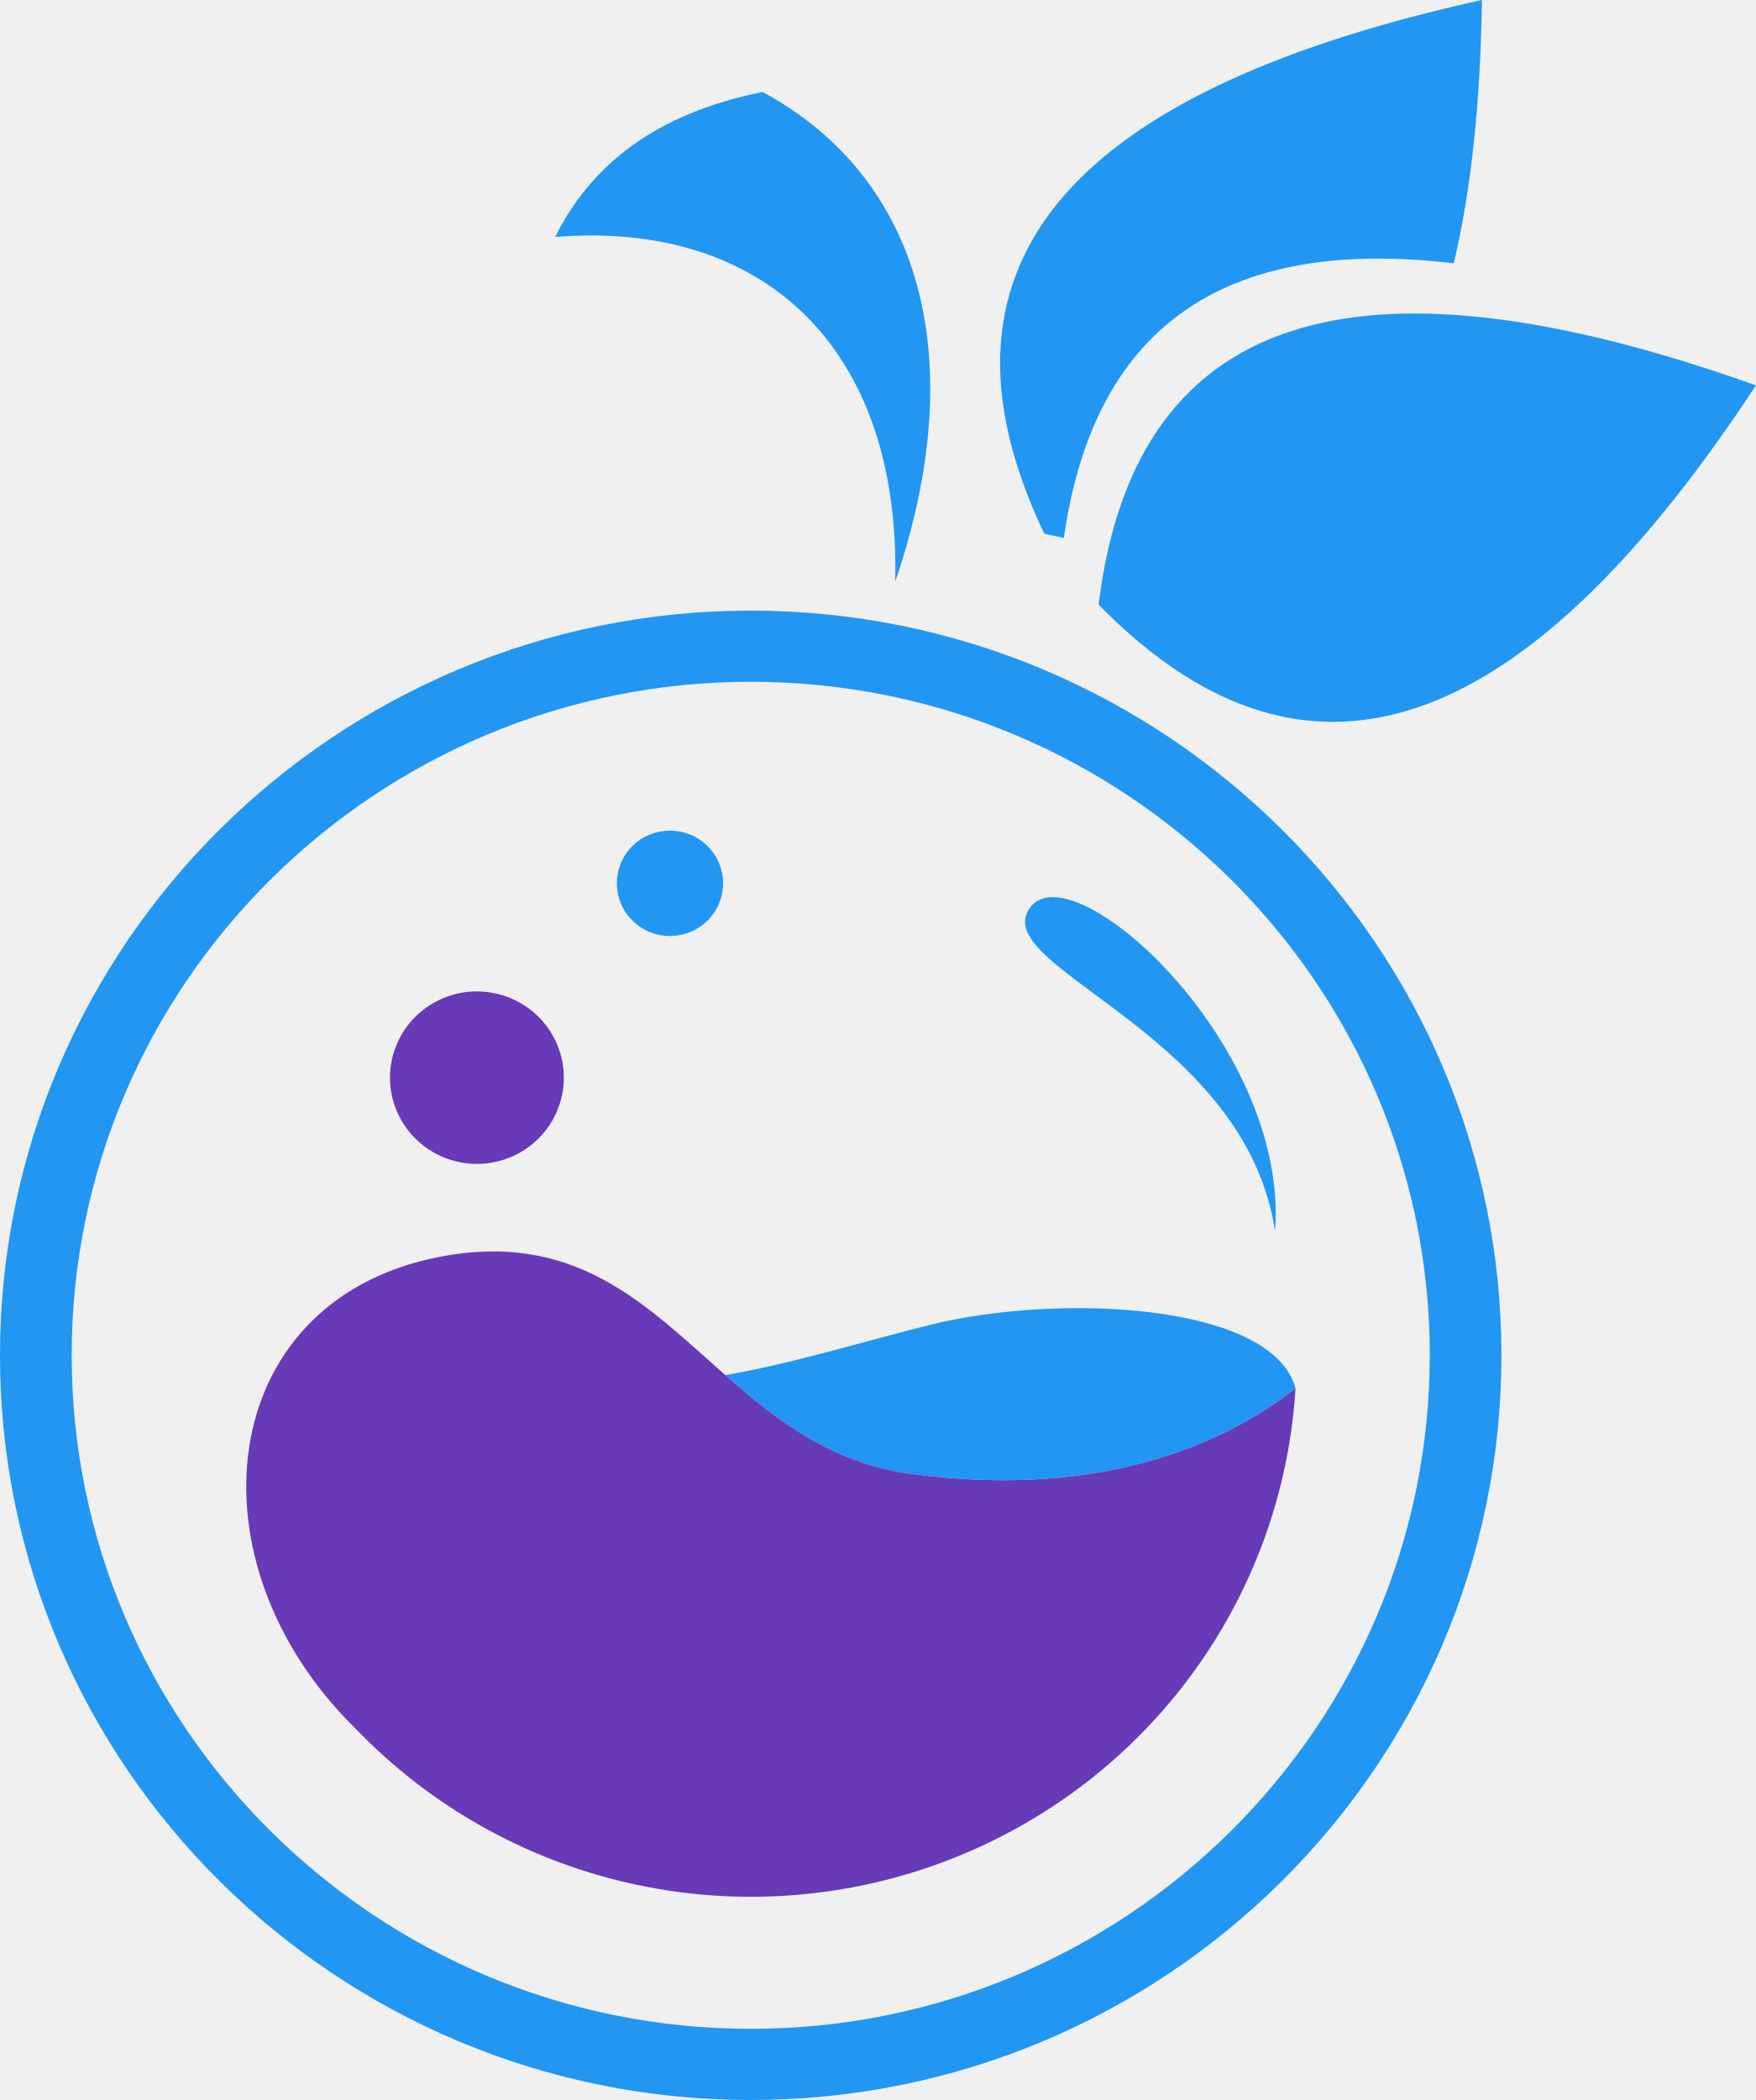
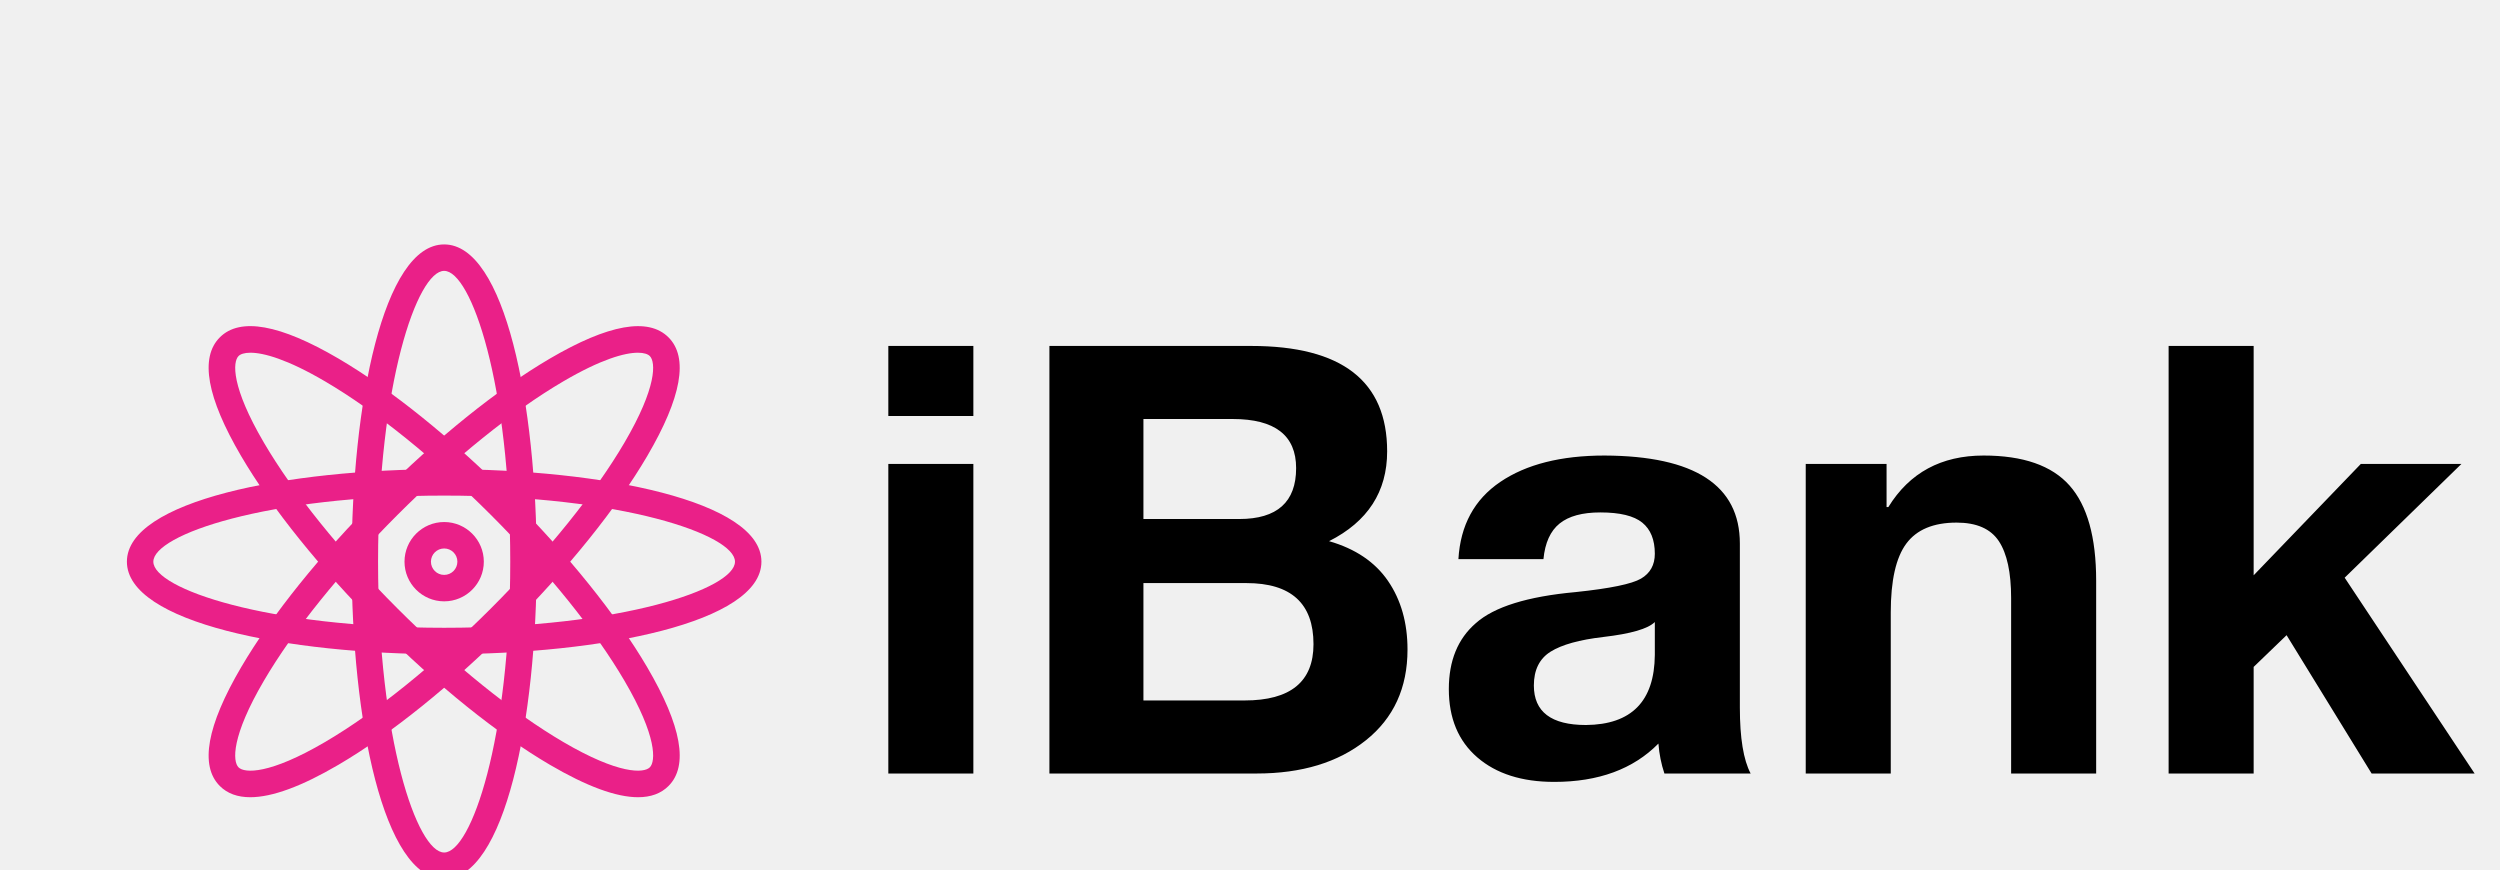
- <svg xmlns="http://www.w3.org/2000/svg" width="46" height="55" viewBox="0 0 46 55" fill="none">
-   <g clip-path="url(#clip0)">
-     <path d="M19.667 55C8.822 55 0 46.25 0 35.497C0 24.743 8.823 15.993 19.667 15.993C30.511 15.993 39.333 24.743 39.333 35.497C39.333 46.25 30.512 55 19.667 55ZM19.667 17.856C9.859 17.856 1.878 25.769 1.878 35.496C1.878 45.223 9.859 53.136 19.667 53.136C29.475 53.136 37.456 45.221 37.456 35.494C37.456 25.767 29.477 17.856 19.667 17.856Z" fill="#2196F3" />
-     <path d="M33.939 36.362C33.327 34.113 27.719 33.871 24.381 34.695C22.633 35.128 20.846 35.692 19.003 36.016C20.352 37.203 21.8 38.325 23.879 38.604C29.036 39.294 32.24 37.69 33.939 36.362Z" fill="#2196F3" />
-     <path d="M23.879 38.604C21.796 38.325 20.352 37.203 19.003 36.016C16.916 34.179 15.059 32.189 11.415 32.938C5.622 34.129 4.86 40.925 9.333 45.292C11.254 47.286 13.72 48.682 16.428 49.308C19.137 49.934 21.971 49.762 24.583 48.814C27.195 47.867 29.471 46.184 31.133 43.972C32.794 41.761 33.77 39.117 33.938 36.364C32.24 37.69 29.036 39.294 23.879 38.604Z" fill="#673AB7" />
-     <path d="M26.91 23.896C26.188 25.433 32.632 27.138 33.403 32.242C33.775 27.218 27.805 21.996 26.91 23.896Z" fill="#2196F3" />
-     <path d="M13.365 30.311C14.527 29.834 15.078 28.513 14.597 27.36C14.116 26.208 12.784 25.661 11.622 26.138C10.46 26.616 9.909 27.936 10.39 29.089C10.871 30.241 12.203 30.788 13.365 30.311Z" fill="#673AB7" />
-     <path d="M18.535 24.11C19.079 23.571 19.079 22.698 18.535 22.159C17.992 21.62 17.111 21.62 16.567 22.159C16.024 22.698 16.024 23.571 16.567 24.11C17.111 24.649 17.992 24.649 18.535 24.11Z" fill="#2196F3" />
-     <path d="M23.451 15.238C25.462 9.348 24.11 4.643 19.979 2.409C17.154 2.978 15.478 4.334 14.544 6.205C20.084 5.761 23.6 9.199 23.451 15.238Z" fill="#2196F3" />
-     <path d="M46 10.092C36.049 6.551 29.768 7.765 28.781 15.835C34.484 21.67 40.229 18.877 46 10.092Z" fill="#2196F3" />
-     <path d="M38.085 6.896C38.547 4.941 38.786 2.63 38.822 0C28.502 2.279 23.847 6.634 27.358 13.978C27.533 14.02 27.701 14.054 27.87 14.088C28.691 8.341 32.303 6.213 38.085 6.896Z" fill="#2196F3" />
+ <svg xmlns="http://www.w3.org/2000/svg" width="92" height="32" viewBox="0 32 394 36">
+   <defs id="SvgjsDefs1243" />
+   <g id="SvgjsG1244" featurekey="xG21Y3-0" transform="matrix(2.083333,0,0,2.083333,15.83333,15.83333)" fill="#ea2088">
+     <g>
+       <g>
+         <g>
+           <path d="M26,50c-4.596,0-7-12.074-7-24s2.404-24,7-24s7,12.074,7,24S30.596,50,26,50z M26,4     c-2.039,0-5,8.57-5,22s2.961,22,5,22s5-8.57,5-22S28.039,4,26,4z" />
+         </g>
+         <g>
+           <path d="M11.333,43.818c-0.969,0-1.737-0.282-2.303-0.848     c-1.529-1.528-0.988-4.548,1.607-8.976c2.312-3.944,6.01-8.542,10.413-12.944     c4.402-4.403,9-8.101,12.944-10.413c4.43-2.596,7.447-3.136,8.976-1.607     C44.5,10.558,43.959,13.578,41.363,18.006c-2.312,3.944-6.011,8.542-10.413,12.944     c-4.403,4.403-9,8.101-12.944,10.413C15.216,42.999,12.984,43.818,11.333,43.818z      M40.655,10.192c-0.992,0-2.781,0.49-5.649,2.171     c-3.801,2.229-8.255,5.816-12.541,10.102     c-4.286,4.286-7.873,8.74-10.102,12.542c-2.471,4.215-2.369,6.101-1.919,6.551     s2.334,0.553,6.551-1.919c3.801-2.229,8.255-5.816,12.541-10.102     s7.873-8.74,10.102-12.542c2.471-4.215,2.369-6.101,1.919-6.55     C41.413,10.3,41.122,10.192,40.655,10.192z" />
+         </g>
+         <g>
+           <path d="M26,33c-11.927,0-24-2.404-24-7s12.073-7,24-7s24,2.404,24,7S37.927,33,26,33z M26,21     c-13.43,0-22,2.961-22,5s8.57,5,22,5s22-2.961,22-5S39.43,21,26,21z" />
+         </g>
+         <g>
+           <path d="M40.668,43.818c-1.651,0-3.883-0.82-6.673-2.456     c-3.944-2.312-8.541-6.01-12.944-10.413     c-4.402-4.402-8.101-9-10.413-12.944c-2.596-4.428-3.137-7.448-1.607-8.976     c1.529-1.531,4.55-0.987,8.976,1.607c3.944,2.312,8.542,6.01,12.944,10.413     c4.403,4.403,8.102,9,10.413,12.944c2.596,4.428,3.137,7.448,1.607,8.976     C42.405,43.536,41.637,43.818,40.668,43.818z M11.346,10.192     c-0.467,0-0.758,0.108-0.901,0.252c-0.45,0.45-0.552,2.335,1.919,6.55     C14.592,20.796,18.179,25.25,22.465,29.536s8.74,7.873,12.542,10.102     c4.213,2.47,6.1,2.369,6.55,1.919c0.45-0.45,0.552-2.336-1.919-6.551     c-2.229-3.802-5.815-8.255-10.102-12.542C25.25,18.179,20.796,14.591,16.995,12.363     C14.127,10.682,12.338,10.192,11.346,10.192z" />
+         </g>
+       </g>
+       <g>
+         <path d="M26,29c-1.654,0-3-1.346-3-3s1.346-3,3-3s3,1.346,3,3S27.654,29,26,29z M26,25    c-0.552,0-1,0.449-1,1s0.448,1,1,1s1-0.449,1-1S26.552,25,26,25z" />
+       </g>
+     </g>
  </g>
-   <defs>
-     <clipPath id="clip0">
-       <rect width="46" height="55" fill="white" />
-     </clipPath>
-   </defs>
+   <g id="SvgjsG1245" featurekey="n48U4P-0" transform="matrix(4.718762,0,0,4.718762,134.5262,9.008684)" fill="#fffff">
+     <path d="M4 5.72 l0 2.34 l-2.84 0 l0 -2.34 l2.84 0 z M4 9.66 l0 10.34 l-2.84 0 l0 -10.34 l2.84 0 z M13.28 5.72 c3.027 0 4.54 1.173 4.54 3.52 c0 1.347 -0.647 2.347 -1.94 3 c0.88 0.253 1.537 0.697 1.97 1.33 s0.65 1.397 0.65 2.29 c0 1.28 -0.463 2.29 -1.39 3.03 s-2.143 1.11 -3.65 1.11 l-6.92 0 l0 -14.28 l6.74 0 z M12.88 11.5 c1.267 0 1.9 -0.567 1.9 -1.7 c0 -1.093 -0.707 -1.64 -2.12 -1.64 l-2.98 0 l0 3.34 l3.2 0 z M13.06 17.56 c1.533 0 2.3 -0.627 2.3 -1.88 c0 -1.36 -0.747 -2.04 -2.24 -2.04 l-3.44 0 l0 3.92 l3.38 0 z M25.08 9.38 c3.013 0.013 4.52 0.993 4.52 2.94 l0 5.48 c0 1.013 0.12 1.747 0.36 2.2 l-2.88 0 c-0.107 -0.32 -0.173 -0.653 -0.2 -1 c-0.84 0.853 -2 1.28 -3.48 1.28 c-1.08 0 -1.937 -0.273 -2.57 -0.82 s-0.95 -1.307 -0.95 -2.28 c0 -0.947 0.3 -1.68 0.9 -2.2 c0.613 -0.547 1.727 -0.893 3.34 -1.04 c1.147 -0.12 1.873 -0.27 2.18 -0.45 s0.46 -0.457 0.46 -0.83 c0 -0.467 -0.14 -0.813 -0.42 -1.04 s-0.747 -0.34 -1.4 -0.34 c-0.6 0 -1.053 0.123 -1.36 0.37 s-0.487 0.643 -0.54 1.19 l-2.84 0 c0.067 -1.133 0.533 -1.993 1.4 -2.58 s2.027 -0.88 3.48 -0.88 z M22.72 17.06 c0 0.88 0.58 1.32 1.74 1.32 c1.52 -0.013 2.287 -0.793 2.3 -2.34 l0 -1.1 c-0.227 0.227 -0.8 0.393 -1.72 0.5 c-0.8 0.093 -1.387 0.257 -1.76 0.49 s-0.56 0.61 -0.56 1.13 z M37.74 9.38 c1.32 0 2.277 0.333 2.87 1 s0.89 1.727 0.89 3.18 l0 6.44 l-2.84 0 l0 -5.86 c0 -0.853 -0.137 -1.487 -0.41 -1.9 s-0.743 -0.62 -1.41 -0.62 c-0.773 0 -1.333 0.233 -1.68 0.7 s-0.52 1.233 -0.52 2.3 l0 5.38 l-2.84 0 l0 -10.34 l2.7 0 l0 1.44 l0.06 0 c0.707 -1.147 1.767 -1.72 3.18 -1.72 z M46.76 5.72 l0 7.66 l3.58 -3.72 l3.36 0 l-3.9 3.8 l4.34 6.54 l-3.44 0 l-2.84 -4.62 l-1.1 1.06 l0 3.56 l-2.84 0 l0 -14.28 l2.84 0 z" />
+   </g>
</svg>
